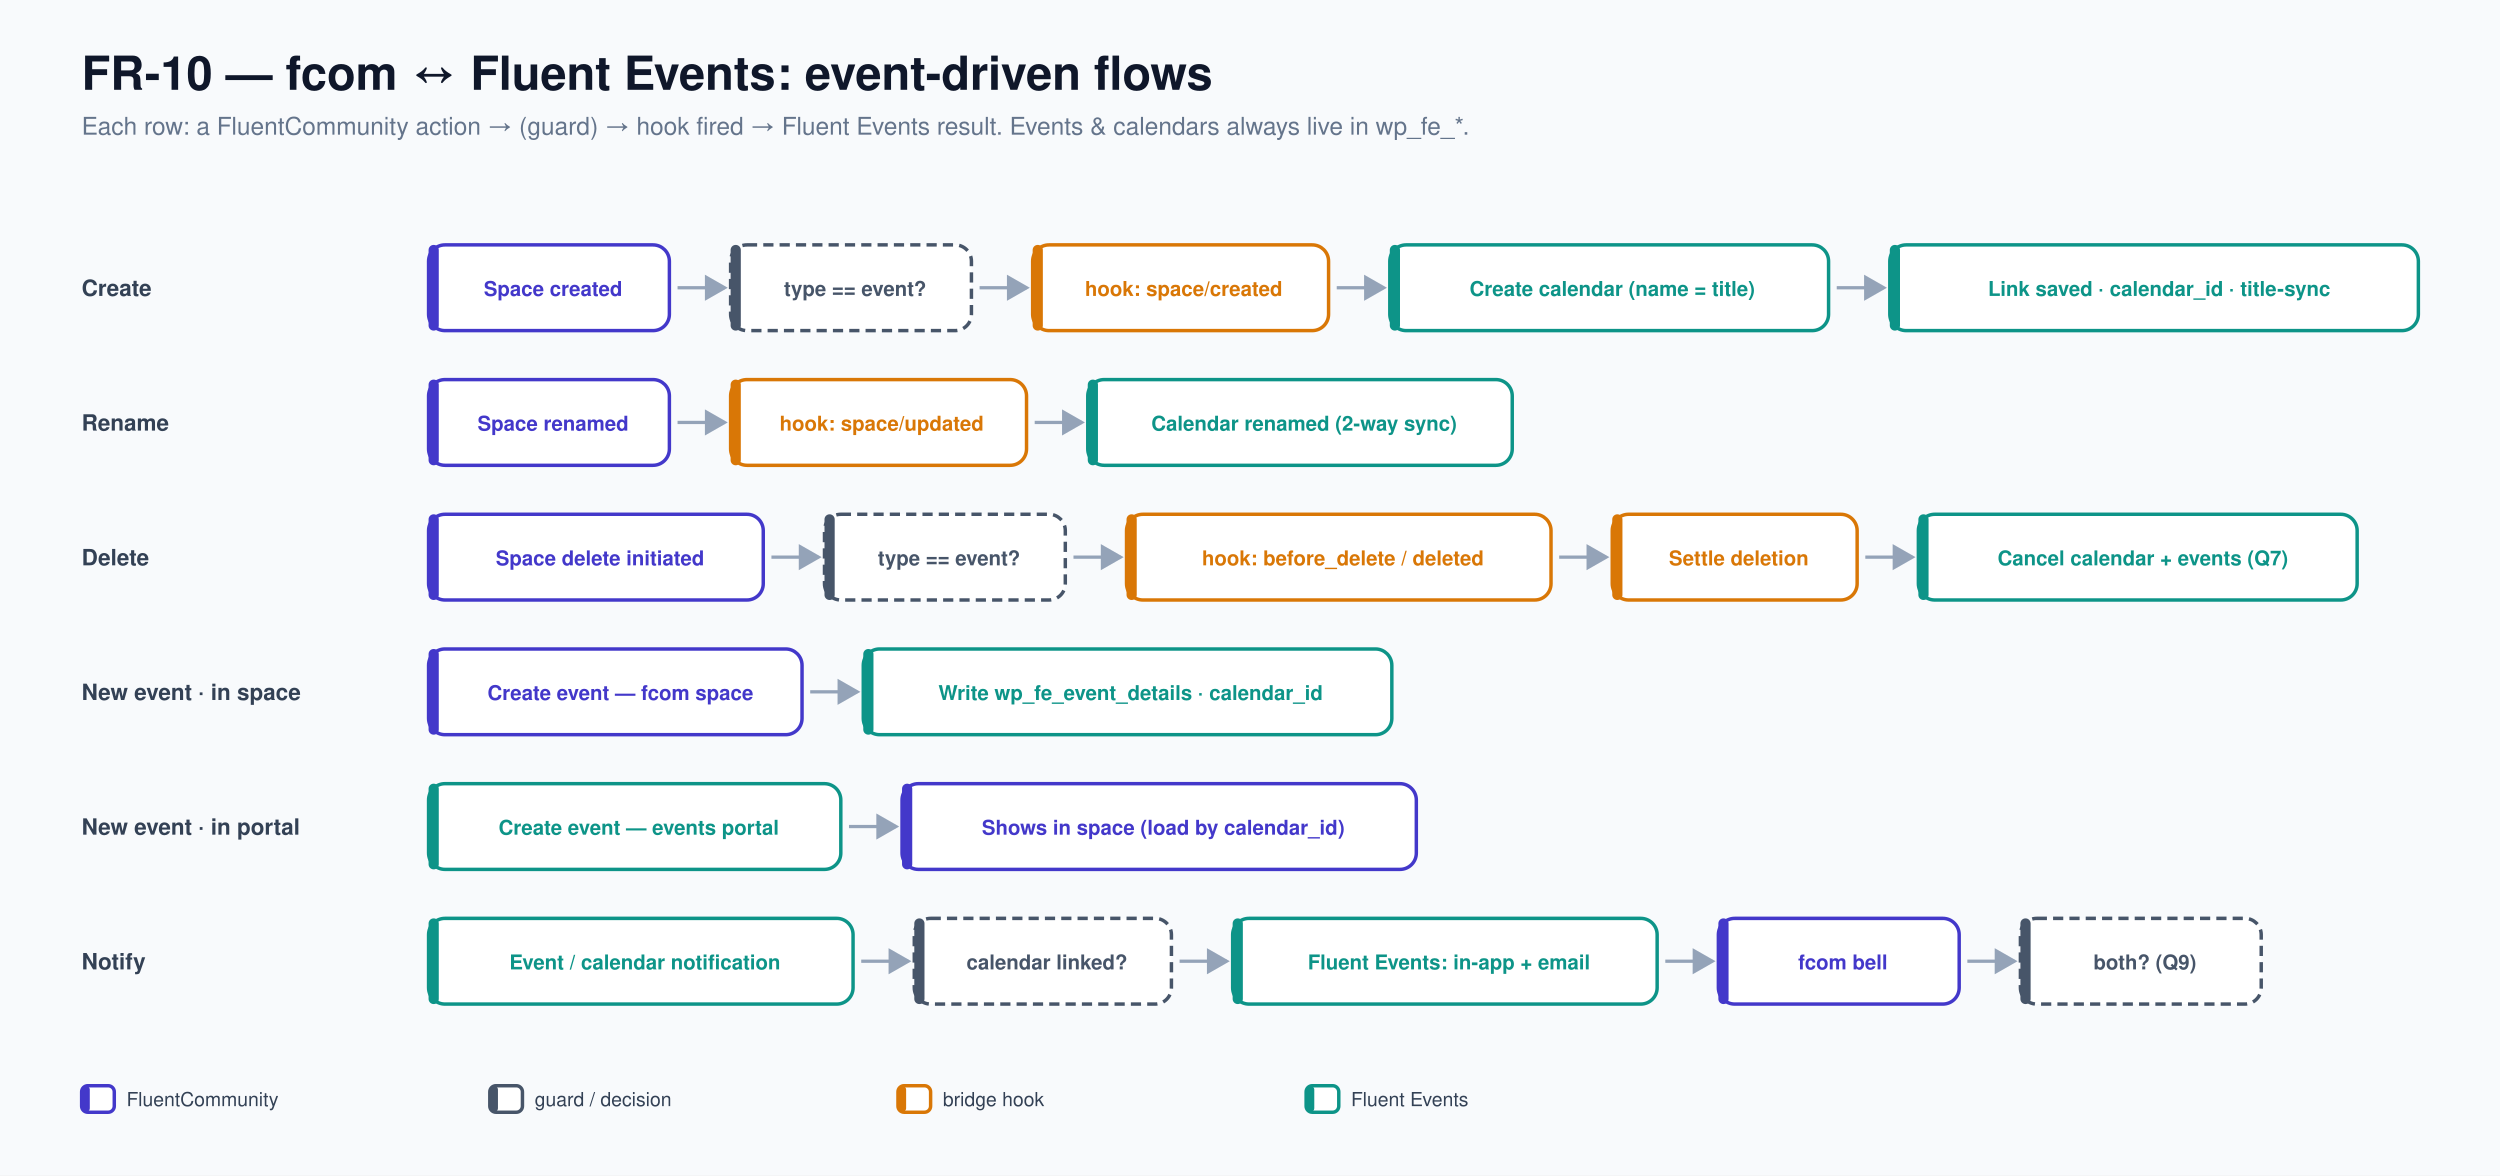
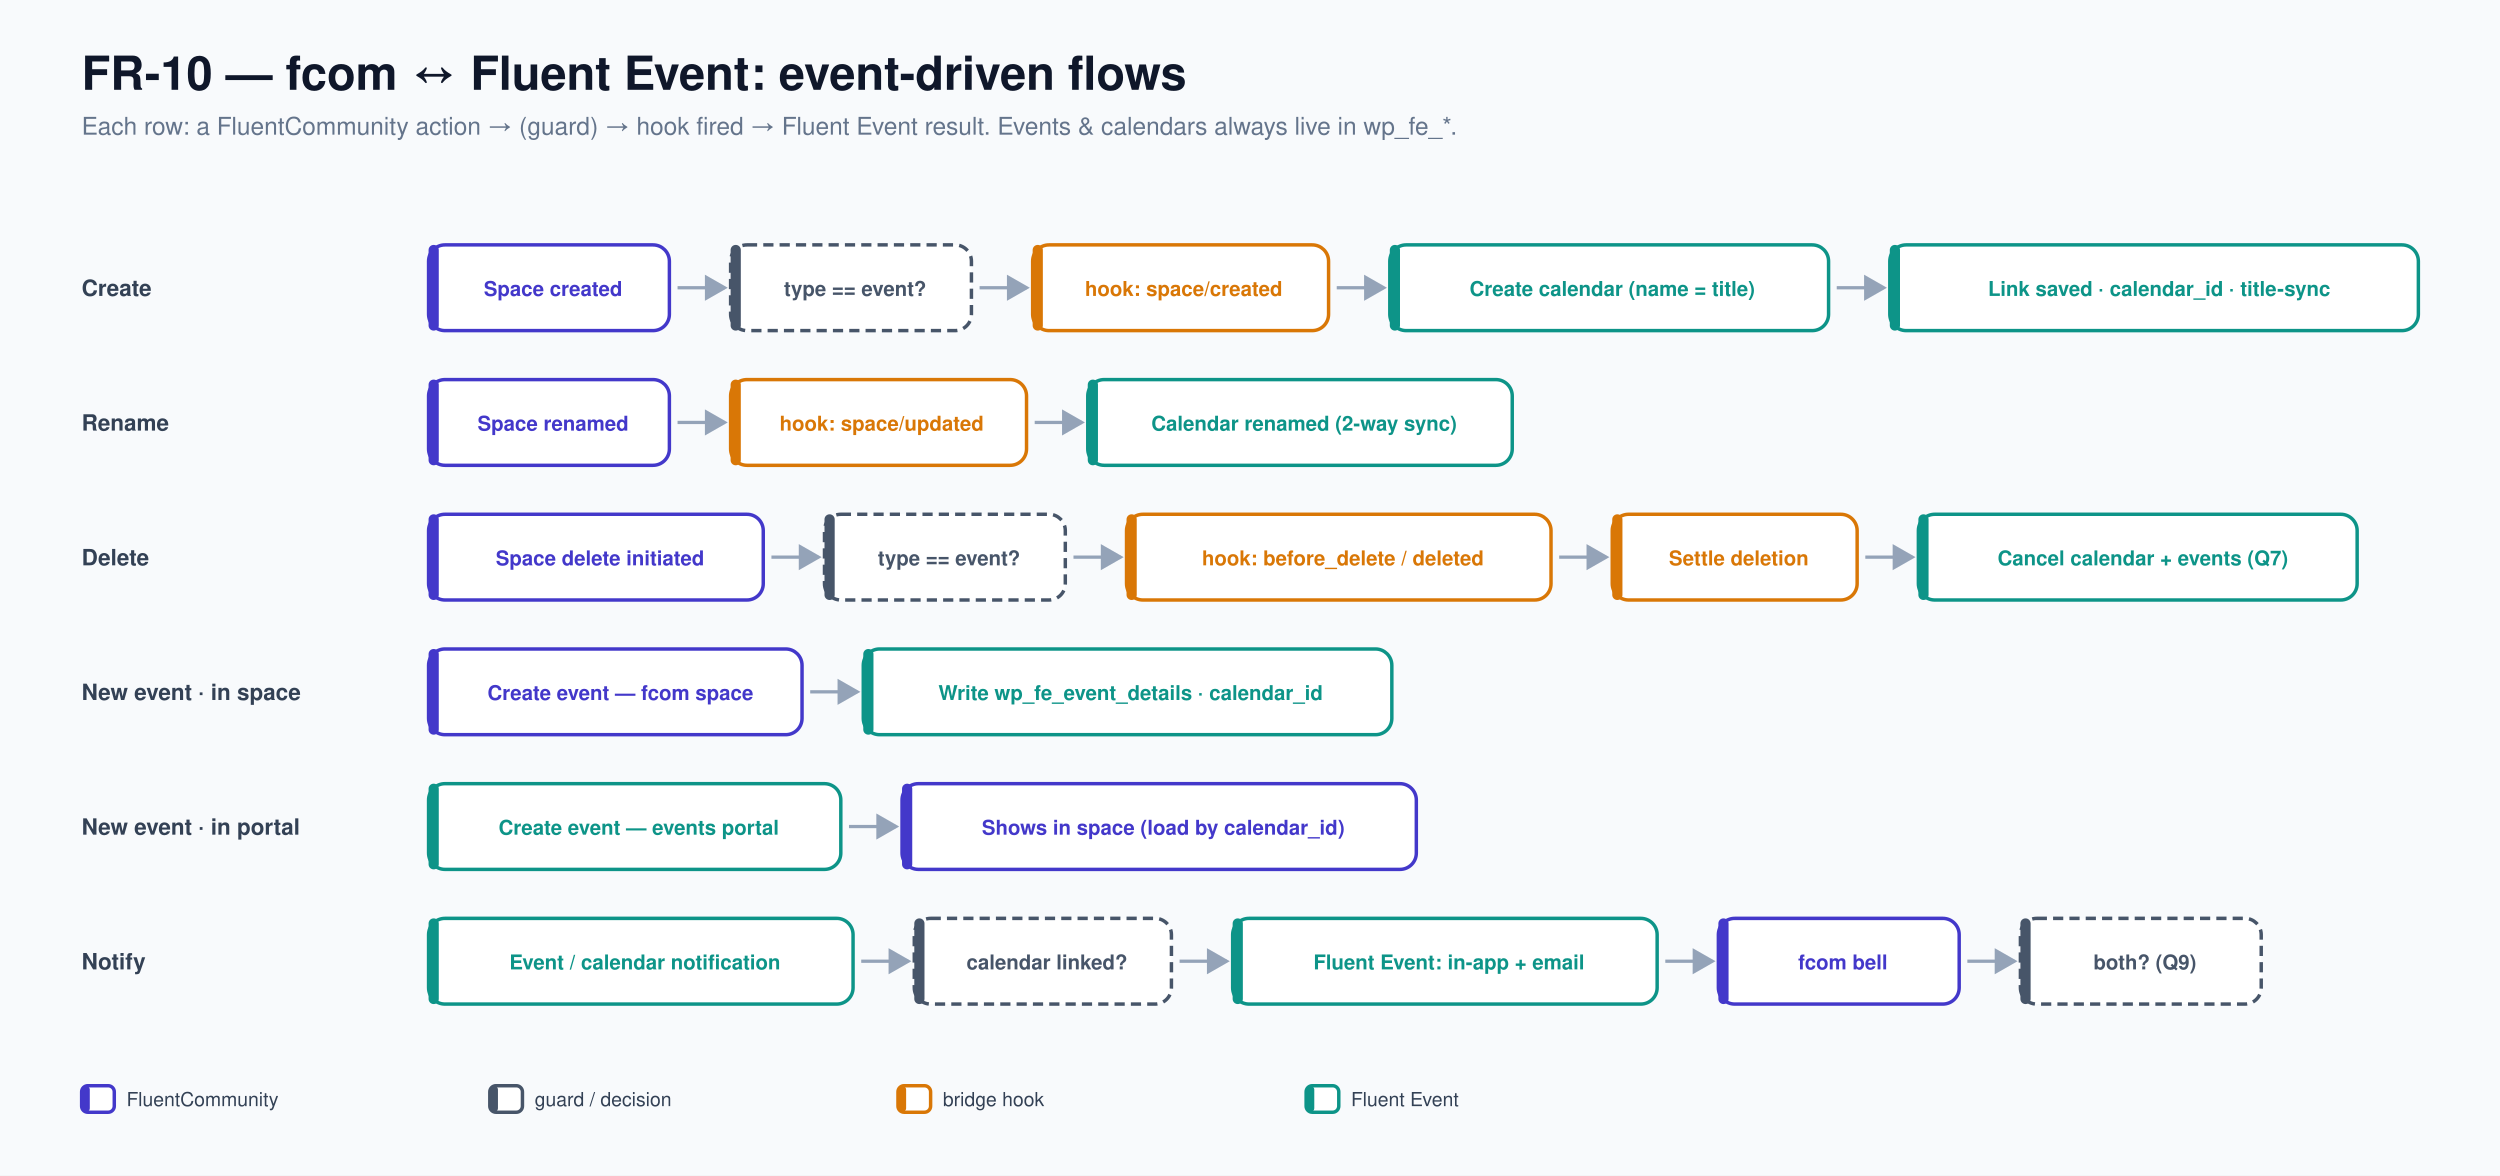
<svg xmlns="http://www.w3.org/2000/svg" width="1225" height="576" viewBox="0 0 1225 576" font-family="ui-sans-serif,Segoe UI,Helvetica,Arial,sans-serif">
  <defs>
    <marker id="arr" markerWidth="10" markerHeight="10" refX="7" refY="5" orient="auto">
      <path d="M1,1 L8,5 L1,9 z" fill="#94a3b8" />
    </marker>
  </defs>
  <rect x="0" y="0" width="1225" height="576" fill="#f8fafc" />
-   <text x="40" y="44" font-size="23" font-weight="700" fill="#0f172a">FR-10 — fcom ↔ Fluent Events: event-driven flows</text>
-   <text x="40" y="66" font-size="12" fill="#64748b">Each row: a FluentCommunity action → (guard) → hook fired → Fluent Events result. Events &amp; calendars always live in wp_fe_*.</text>
+   <text x="40" y="44" font-size="23" font-weight="700" fill="#0f172a">FR-10 — fcom ↔ Fluent Event: event-driven flows</text>
+   <text x="40" y="66" font-size="12" fill="#64748b">Each row: a FluentCommunity action → (guard) → hook fired → Fluent Event result. Events &amp; calendars always live in wp_fe_*.</text>
  <text x="40" y="145" font-size="11" font-weight="700" fill="#334155">Create</text>
  <line x1="332" y1="141" x2="355" y2="141" stroke="#94a3b8" stroke-width="1.6" marker-end="url(#arr)" />
  <line x1="480" y1="141" x2="503" y2="141" stroke="#94a3b8" stroke-width="1.6" marker-end="url(#arr)" />
  <line x1="655" y1="141" x2="678" y2="141" stroke="#94a3b8" stroke-width="1.6" marker-end="url(#arr)" />
  <line x1="900" y1="141" x2="923" y2="141" stroke="#94a3b8" stroke-width="1.6" marker-end="url(#arr)" />
  <rect x="210" y="120" width="118" height="42" rx="8" fill="#ffffff" stroke="#4338ca" stroke-width="1.7" />
  <rect x="210" y="120" width="5" height="42" rx="2.5" fill="#4338ca" />
  <text x="271" y="145" font-size="10" font-weight="600" fill="#4338ca" text-anchor="middle">Space created</text>
  <rect x="358" y="120" width="118" height="42" rx="8" fill="#ffffff" stroke="#475569" stroke-width="1.7" stroke-dasharray="5,3" />
  <rect x="358" y="120" width="5" height="42" rx="2.5" fill="#475569" />
  <text x="419" y="145" font-size="10" font-weight="600" fill="#475569" text-anchor="middle">type == event?</text>
  <rect x="506" y="120" width="145" height="42" rx="8" fill="#ffffff" stroke="#d97706" stroke-width="1.7" />
  <rect x="506" y="120" width="5" height="42" rx="2.5" fill="#d97706" />
  <text x="580" y="145" font-size="10" font-weight="600" fill="#d97706" text-anchor="middle">hook: space/created</text>
  <rect x="681" y="120" width="215" height="42" rx="8" fill="#ffffff" stroke="#0d9488" stroke-width="1.7" />
  <rect x="681" y="120" width="5" height="42" rx="2.5" fill="#0d9488" />
  <text x="790" y="145" font-size="10" font-weight="600" fill="#0d9488" text-anchor="middle">Create calendar (name = title)</text>
  <rect x="926" y="120" width="259" height="42" rx="8" fill="#ffffff" stroke="#0d9488" stroke-width="1.7" />
  <rect x="926" y="120" width="5" height="42" rx="2.5" fill="#0d9488" />
  <text x="1058" y="145" font-size="10" font-weight="600" fill="#0d9488" text-anchor="middle">Link saved · calendar_id · title-sync</text>
  <text x="40" y="211" font-size="11" font-weight="700" fill="#334155">Rename</text>
  <line x1="332" y1="207" x2="355" y2="207" stroke="#94a3b8" stroke-width="1.6" marker-end="url(#arr)" />
  <line x1="507" y1="207" x2="530" y2="207" stroke="#94a3b8" stroke-width="1.6" marker-end="url(#arr)" />
  <rect x="210" y="186" width="118" height="42" rx="8" fill="#ffffff" stroke="#4338ca" stroke-width="1.7" />
  <rect x="210" y="186" width="5" height="42" rx="2.5" fill="#4338ca" />
  <text x="271" y="211" font-size="10" font-weight="600" fill="#4338ca" text-anchor="middle">Space renamed</text>
  <rect x="358" y="186" width="145" height="42" rx="8" fill="#ffffff" stroke="#d97706" stroke-width="1.7" />
  <rect x="358" y="186" width="5" height="42" rx="2.5" fill="#d97706" />
  <text x="432" y="211" font-size="10" font-weight="600" fill="#d97706" text-anchor="middle">hook: space/updated</text>
  <rect x="533" y="186" width="208" height="42" rx="8" fill="#ffffff" stroke="#0d9488" stroke-width="1.7" />
  <rect x="533" y="186" width="5" height="42" rx="2.5" fill="#0d9488" />
  <text x="639" y="211" font-size="10" font-weight="600" fill="#0d9488" text-anchor="middle">Calendar renamed (2-way sync)</text>
  <text x="40" y="277" font-size="11" font-weight="700" fill="#334155">Delete</text>
  <line x1="378" y1="273" x2="401" y2="273" stroke="#94a3b8" stroke-width="1.6" marker-end="url(#arr)" />
  <line x1="526" y1="273" x2="549" y2="273" stroke="#94a3b8" stroke-width="1.6" marker-end="url(#arr)" />
  <line x1="764" y1="273" x2="787" y2="273" stroke="#94a3b8" stroke-width="1.6" marker-end="url(#arr)" />
  <line x1="914" y1="273" x2="937" y2="273" stroke="#94a3b8" stroke-width="1.6" marker-end="url(#arr)" />
  <rect x="210" y="252" width="164" height="42" rx="8" fill="#ffffff" stroke="#4338ca" stroke-width="1.7" />
  <rect x="210" y="252" width="5" height="42" rx="2.5" fill="#4338ca" />
  <text x="294" y="277" font-size="10" font-weight="600" fill="#4338ca" text-anchor="middle">Space delete initiated</text>
  <rect x="404" y="252" width="118" height="42" rx="8" fill="#ffffff" stroke="#475569" stroke-width="1.7" stroke-dasharray="5,3" />
  <rect x="404" y="252" width="5" height="42" rx="2.5" fill="#475569" />
  <text x="465" y="277" font-size="10" font-weight="600" fill="#475569" text-anchor="middle">type == event?</text>
  <rect x="552" y="252" width="208" height="42" rx="8" fill="#ffffff" stroke="#d97706" stroke-width="1.7" />
  <rect x="552" y="252" width="5" height="42" rx="2.5" fill="#d97706" />
  <text x="658" y="277" font-size="10" font-weight="600" fill="#d97706" text-anchor="middle">hook: before_delete / deleted</text>
  <rect x="790" y="252" width="120" height="42" rx="8" fill="#ffffff" stroke="#d97706" stroke-width="1.7" />
  <rect x="790" y="252" width="5" height="42" rx="2.5" fill="#d97706" />
  <text x="852" y="277" font-size="10" font-weight="600" fill="#d97706" text-anchor="middle">Settle deletion</text>
  <rect x="940" y="252" width="215" height="42" rx="8" fill="#ffffff" stroke="#0d9488" stroke-width="1.7" />
  <rect x="940" y="252" width="5" height="42" rx="2.5" fill="#0d9488" />
  <text x="1050" y="277" font-size="10" font-weight="600" fill="#0d9488" text-anchor="middle">Cancel calendar + events  (Q7)</text>
  <text x="40" y="343" font-size="11" font-weight="700" fill="#334155">New event · in space</text>
  <line x1="397" y1="339" x2="420" y2="339" stroke="#94a3b8" stroke-width="1.6" marker-end="url(#arr)" />
  <rect x="210" y="318" width="183" height="42" rx="8" fill="#ffffff" stroke="#4338ca" stroke-width="1.7" />
  <rect x="210" y="318" width="5" height="42" rx="2.5" fill="#4338ca" />
  <text x="304" y="343" font-size="10" font-weight="600" fill="#4338ca" text-anchor="middle">Create event — fcom space</text>
  <rect x="423" y="318" width="259" height="42" rx="8" fill="#ffffff" stroke="#0d9488" stroke-width="1.7" />
  <rect x="423" y="318" width="5" height="42" rx="2.5" fill="#0d9488" />
  <text x="554" y="343" font-size="10" font-weight="600" fill="#0d9488" text-anchor="middle">Write wp_fe_event_details · calendar_id</text>
  <text x="40" y="409" font-size="11" font-weight="700" fill="#334155">New event · in portal</text>
  <line x1="416" y1="405" x2="439" y2="405" stroke="#94a3b8" stroke-width="1.6" marker-end="url(#arr)" />
  <rect x="210" y="384" width="202" height="42" rx="8" fill="#ffffff" stroke="#0d9488" stroke-width="1.7" />
  <rect x="210" y="384" width="5" height="42" rx="2.5" fill="#0d9488" />
  <text x="313" y="409" font-size="10" font-weight="600" fill="#0d9488" text-anchor="middle">Create event — events portal</text>
  <rect x="442" y="384" width="252" height="42" rx="8" fill="#ffffff" stroke="#4338ca" stroke-width="1.7" />
  <rect x="442" y="384" width="5" height="42" rx="2.5" fill="#4338ca" />
  <text x="570" y="409" font-size="10" font-weight="600" fill="#4338ca" text-anchor="middle">Shows in space (load by calendar_id)</text>
  <text x="40" y="475" font-size="11" font-weight="700" fill="#334155">Notify</text>
  <line x1="422" y1="471" x2="445" y2="471" stroke="#94a3b8" stroke-width="1.6" marker-end="url(#arr)" />
  <line x1="578" y1="471" x2="601" y2="471" stroke="#94a3b8" stroke-width="1.6" marker-end="url(#arr)" />
  <line x1="816" y1="471" x2="839" y2="471" stroke="#94a3b8" stroke-width="1.6" marker-end="url(#arr)" />
  <line x1="964" y1="471" x2="987" y2="471" stroke="#94a3b8" stroke-width="1.6" marker-end="url(#arr)" />
  <rect x="210" y="450" width="208" height="42" rx="8" fill="#ffffff" stroke="#0d9488" stroke-width="1.7" />
  <rect x="210" y="450" width="5" height="42" rx="2.5" fill="#0d9488" />
  <text x="316" y="475" font-size="10" font-weight="600" fill="#0d9488" text-anchor="middle">Event / calendar notification</text>
  <rect x="448" y="450" width="126" height="42" rx="8" fill="#ffffff" stroke="#475569" stroke-width="1.7" stroke-dasharray="5,3" />
  <rect x="448" y="450" width="5" height="42" rx="2.5" fill="#475569" />
  <text x="513" y="475" font-size="10" font-weight="600" fill="#475569" text-anchor="middle">calendar linked?</text>
  <rect x="604" y="450" width="208" height="42" rx="8" fill="#ffffff" stroke="#0d9488" stroke-width="1.7" />
  <rect x="604" y="450" width="5" height="42" rx="2.5" fill="#0d9488" />
-   <text x="710" y="475" font-size="10" font-weight="600" fill="#0d9488" text-anchor="middle">Fluent Events: in-app + email</text>
+   <text x="710" y="475" font-size="10" font-weight="600" fill="#0d9488" text-anchor="middle">Fluent Event: in-app + email</text>
  <rect x="842" y="450" width="118" height="42" rx="8" fill="#ffffff" stroke="#4338ca" stroke-width="1.7" />
  <rect x="842" y="450" width="5" height="42" rx="2.5" fill="#4338ca" />
  <text x="903" y="475" font-size="10" font-weight="600" fill="#4338ca" text-anchor="middle">fcom bell</text>
  <rect x="990" y="450" width="118" height="42" rx="8" fill="#ffffff" stroke="#475569" stroke-width="1.7" stroke-dasharray="5,3" />
  <rect x="990" y="450" width="5" height="42" rx="2.5" fill="#475569" />
  <text x="1051" y="475" font-size="10" font-weight="600" fill="#475569" text-anchor="middle">both? (Q9)</text>
  <g transform="translate(40,542)">
    <rect x="0" y="-10" width="16" height="13" rx="3" fill="#ffffff" stroke="#4338ca" stroke-width="1.7" />
    <rect x="0" y="-10" width="4" height="13" rx="2" fill="#4338ca" />
    <text x="22" y="0" font-size="9.5" fill="#334155">FluentCommunity</text>
    <rect x="200" y="-10" width="16" height="13" rx="3" fill="#ffffff" stroke="#475569" stroke-width="1.7" />
    <rect x="200" y="-10" width="4" height="13" rx="2" fill="#475569" />
    <text x="222" y="0" font-size="9.5" fill="#334155">guard / decision</text>
    <rect x="400" y="-10" width="16" height="13" rx="3" fill="#ffffff" stroke="#d97706" stroke-width="1.7" />
    <rect x="400" y="-10" width="4" height="13" rx="2" fill="#d97706" />
    <text x="422" y="0" font-size="9.5" fill="#334155">bridge hook</text>
    <rect x="600" y="-10" width="16" height="13" rx="3" fill="#ffffff" stroke="#0d9488" stroke-width="1.7" />
    <rect x="600" y="-10" width="4" height="13" rx="2" fill="#0d9488" />
-     <text x="622" y="0" font-size="9.5" fill="#334155">Fluent Events</text>
+     <text x="622" y="0" font-size="9.5" fill="#334155">Fluent Event</text>
  </g>
</svg>
